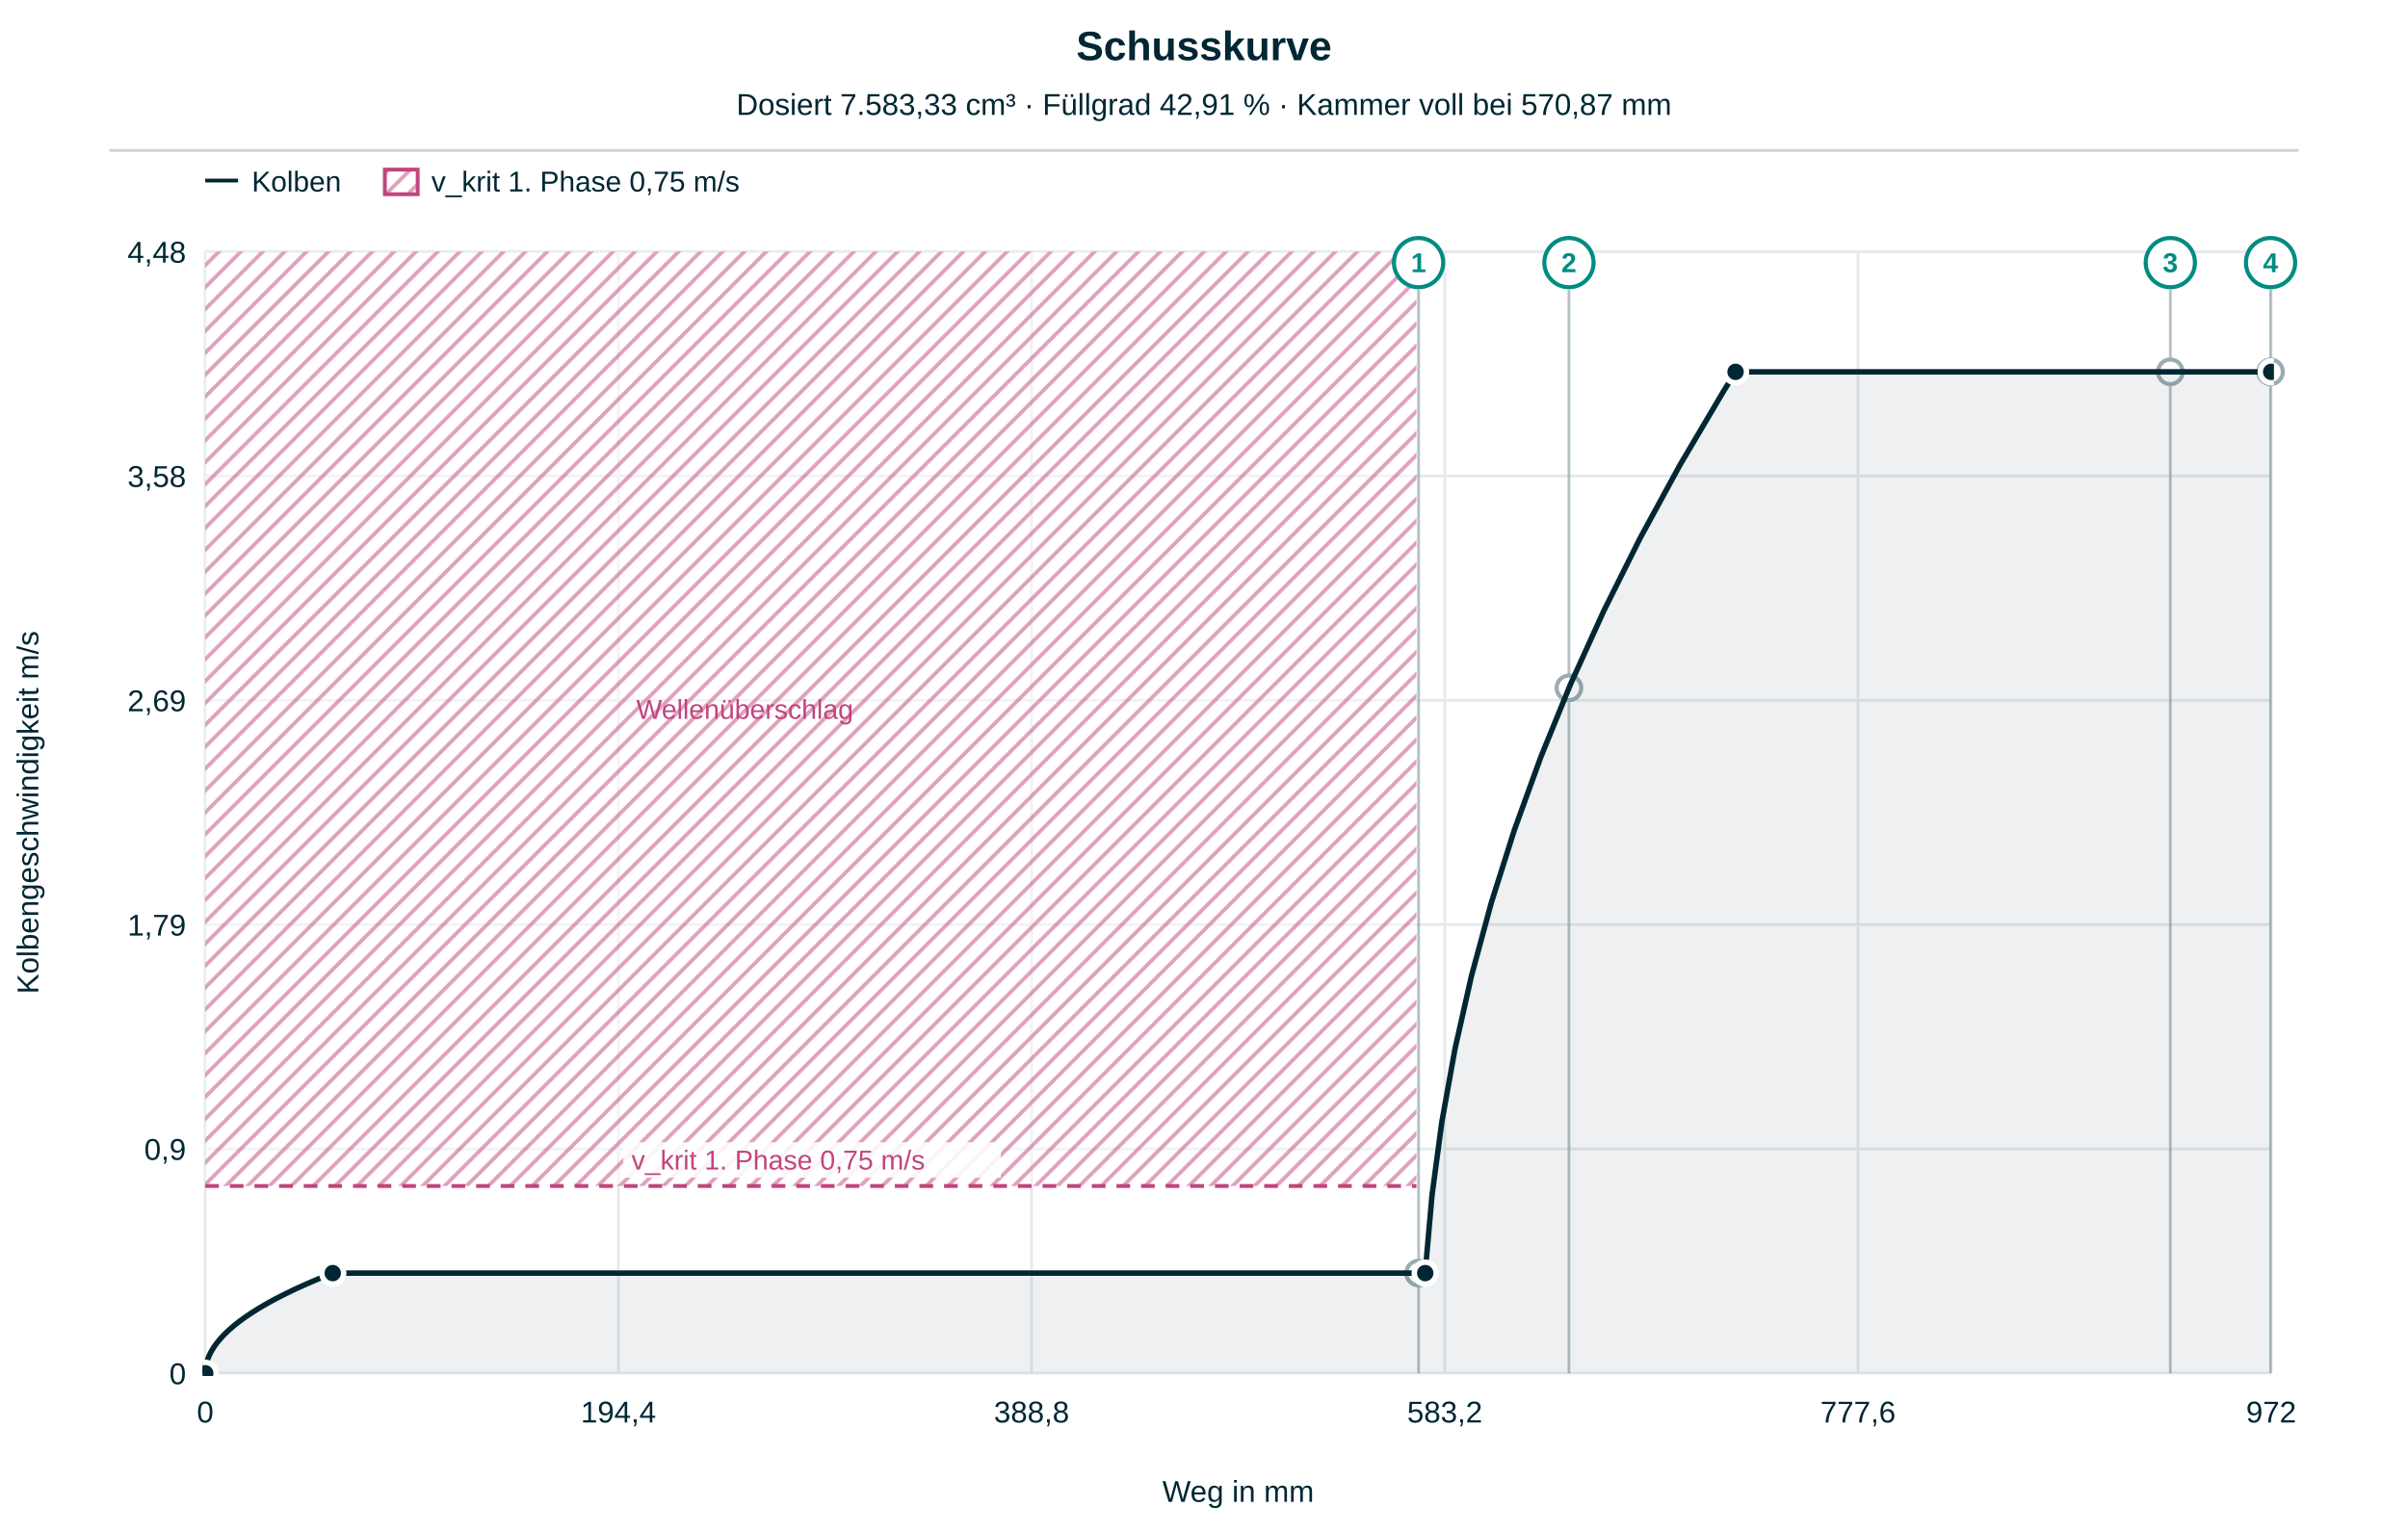
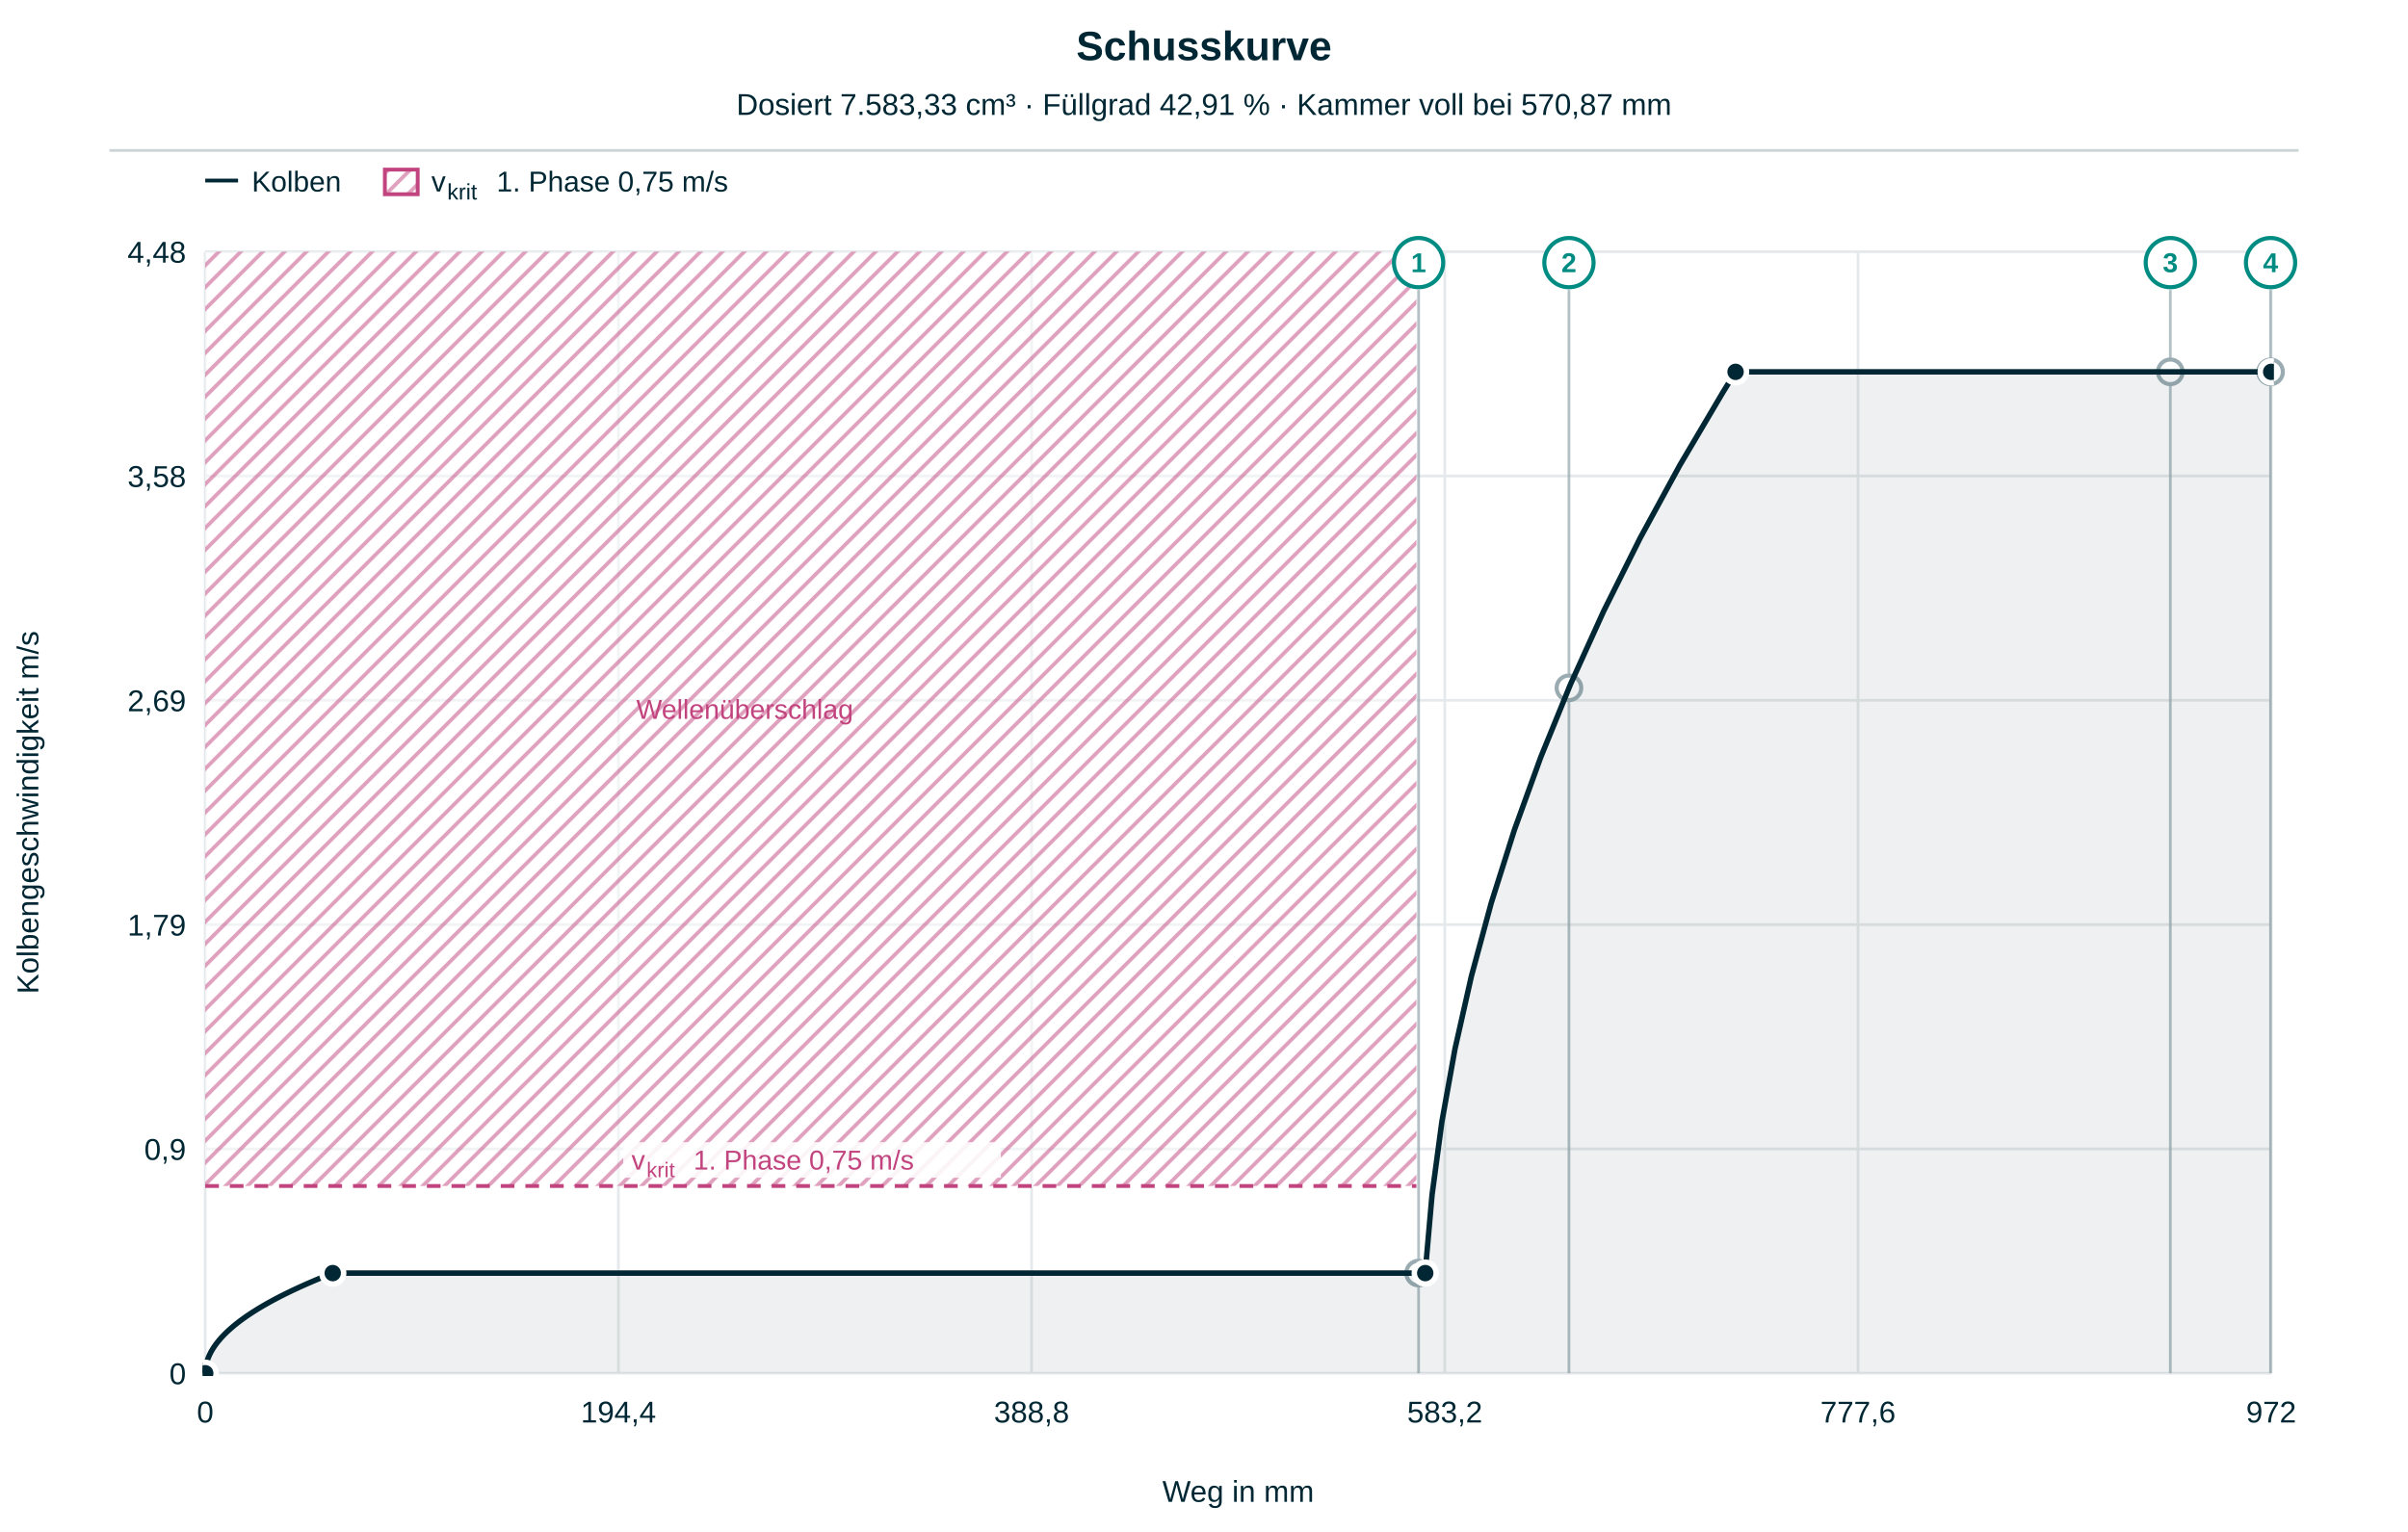
<svg xmlns="http://www.w3.org/2000/svg" viewBox="0 0 880 560" font-family="Arial, Helvetica, sans-serif" role="img">
  <defs>
    <clipPath id="clip0">
      <path d="M75.00 92.00h755.00v410.00h-755.00Z" />
    </clipPath>
    <pattern id="pat0" patternUnits="userSpaceOnUse" width="8" height="8">
      <path d="M-2 6L6 -2M2 10L10 2" fill="none" stroke="#c2447e" stroke-opacity="0.5" stroke-width="1.4" />
    </pattern>
    <clipPath id="clip1">
      <path d="M74.00 91.00h757.00v412.00h-757.00Z" />
    </clipPath>
  </defs>
  <rect x="0.00" y="0.00" width="880.00" height="560.00" fill="#ffffff" />
  <text x="440.00" y="22.00" font-family="Arial, Helvetica, sans-serif" font-size="15" font-weight="700" fill="#002733" text-anchor="middle">Schusskurve</text>
  <text x="440.00" y="42.00" font-family="Arial, Helvetica, sans-serif" font-size="11" font-weight="400" fill="#002733" text-anchor="middle">Dosiert 7.583,33 cm³ · Füllgrad 42,91 % · Kammer voll bei 570,87 mm</text>
  <path d="M40.00 55.00L840.00 55.00" fill="none" stroke="#ccd4d6" stroke-width="1" stroke-linejoin="round" />
  <path d="M75.00 92.00L75.00 502.00" fill="none" stroke="#e5e9eb" stroke-width="1" stroke-linejoin="round" />
  <path d="M75.00 92.00L830.00 92.00" fill="none" stroke="#e5e9eb" stroke-width="1" stroke-linejoin="round" />
  <text x="75.00" y="520.00" font-family="Arial, Helvetica, sans-serif" font-size="11" font-weight="400" fill="#002733" text-anchor="middle">0</text>
  <text x="68.00" y="96.00" font-family="Arial, Helvetica, sans-serif" font-size="11" font-weight="400" fill="#002733" text-anchor="end">4,48</text>
  <path d="M226.00 92.00L226.00 502.00" fill="none" stroke="#e5e9eb" stroke-width="1" stroke-linejoin="round" />
  <path d="M75.00 174.00L830.00 174.00" fill="none" stroke="#e5e9eb" stroke-width="1" stroke-linejoin="round" />
  <text x="226.00" y="520.00" font-family="Arial, Helvetica, sans-serif" font-size="11" font-weight="400" fill="#002733" text-anchor="middle">194,4</text>
  <text x="68.00" y="178.00" font-family="Arial, Helvetica, sans-serif" font-size="11" font-weight="400" fill="#002733" text-anchor="end">3,58</text>
  <path d="M377.00 92.00L377.00 502.00" fill="none" stroke="#e5e9eb" stroke-width="1" stroke-linejoin="round" />
  <path d="M75.00 256.00L830.00 256.00" fill="none" stroke="#e5e9eb" stroke-width="1" stroke-linejoin="round" />
  <text x="377.00" y="520.00" font-family="Arial, Helvetica, sans-serif" font-size="11" font-weight="400" fill="#002733" text-anchor="middle">388,8</text>
  <text x="68.00" y="260.00" font-family="Arial, Helvetica, sans-serif" font-size="11" font-weight="400" fill="#002733" text-anchor="end">2,69</text>
  <path d="M528.00 92.00L528.00 502.00" fill="none" stroke="#e5e9eb" stroke-width="1" stroke-linejoin="round" />
  <path d="M75.00 338.00L830.00 338.00" fill="none" stroke="#e5e9eb" stroke-width="1" stroke-linejoin="round" />
  <text x="528.00" y="520.00" font-family="Arial, Helvetica, sans-serif" font-size="11" font-weight="400" fill="#002733" text-anchor="middle">583,2</text>
  <text x="68.00" y="342.00" font-family="Arial, Helvetica, sans-serif" font-size="11" font-weight="400" fill="#002733" text-anchor="end">1,79</text>
  <path d="M679.00 92.00L679.00 502.00" fill="none" stroke="#e5e9eb" stroke-width="1" stroke-linejoin="round" />
  <path d="M75.00 420.00L830.00 420.00" fill="none" stroke="#e5e9eb" stroke-width="1" stroke-linejoin="round" />
  <text x="679.00" y="520.00" font-family="Arial, Helvetica, sans-serif" font-size="11" font-weight="400" fill="#002733" text-anchor="middle">777,6</text>
  <text x="68.00" y="424.00" font-family="Arial, Helvetica, sans-serif" font-size="11" font-weight="400" fill="#002733" text-anchor="end">0,9</text>
  <path d="M830.00 92.00L830.00 502.00" fill="none" stroke="#e5e9eb" stroke-width="1" stroke-linejoin="round" />
  <path d="M75.00 502.00L830.00 502.00" fill="none" stroke="#e5e9eb" stroke-width="1" stroke-linejoin="round" />
  <text x="830.00" y="520.00" font-family="Arial, Helvetica, sans-serif" font-size="11" font-weight="400" fill="#002733" text-anchor="middle">972</text>
  <text x="68.00" y="506.00" font-family="Arial, Helvetica, sans-serif" font-size="11" font-weight="400" fill="#002733" text-anchor="end">0</text>
  <text x="452.50" y="549.00" font-family="Arial, Helvetica, sans-serif" font-size="11" font-weight="400" fill="#002733" text-anchor="middle">Weg in mm</text>
  <text x="0.00" y="0.00" font-family="Arial, Helvetica, sans-serif" font-size="11" font-weight="400" fill="#002733" text-anchor="middle" transform="translate(14.00 297.00) rotate(-90.00)">Kolbengeschwindigkeit m/s</text>
  <g clip-path="url(#clip0)">
    <path d="M75.00 433.54L75.01 433.54L75.06 433.54L75.13 433.54L75.24 433.54L75.37 433.54L75.54 433.54L75.73 433.54L75.96 433.54L76.21 433.54L76.50 433.54L76.81 433.54L77.15 433.54L77.53 433.54L77.93 433.54L78.37 433.54L78.83 433.54L79.32 433.54L79.85 433.54L80.40 433.54L80.98 433.54L81.60 433.54L82.24 433.54L82.91 433.54L83.61 433.54L84.35 433.54L85.11 433.54L85.90 433.54L86.73 433.54L87.58 433.54L88.46 433.54L89.37 433.54L90.31 433.54L91.29 433.54L92.29 433.54L93.32 433.54L94.38 433.54L95.47 433.54L96.60 433.54L97.75 433.54L98.93 433.54L100.14 433.54L101.38 433.54L102.65 433.54L103.95 433.54L105.29 433.54L106.65 433.54L108.04 433.54L109.46 433.54L110.91 433.54L112.39 433.54L113.90 433.54L115.44 433.54L117.01 433.54L118.61 433.54L120.24 433.54L121.60 433.54L121.90 433.54L123.57 433.54L125.24 433.54L126.91 433.54L128.58 433.54L130.25 433.54L131.92 433.54L133.59 433.54L135.26 433.54L136.93 433.54L138.60 433.54L140.27 433.54L141.94 433.54L143.61 433.54L145.28 433.54L146.95 433.54L148.62 433.54L150.29 433.54L151.96 433.54L153.63 433.54L155.30 433.54L156.97 433.54L158.64 433.54L160.31 433.54L161.98 433.54L163.65 433.54L165.32 433.54L166.98 433.54L168.65 433.54L170.32 433.54L171.99 433.54L173.66 433.54L175.33 433.54L177.00 433.54L178.67 433.54L180.34 433.54L182.01 433.54L183.68 433.54L185.35 433.54L187.02 433.54L188.69 433.54L190.36 433.54L192.03 433.54L193.70 433.54L195.37 433.54L197.04 433.54L198.71 433.54L200.38 433.54L202.05 433.54L203.72 433.54L205.39 433.54L207.06 433.54L208.73 433.54L210.40 433.54L212.07 433.54L213.74 433.54L215.41 433.54L217.08 433.54L218.75 433.54L220.42 433.54L222.09 433.54L223.76 433.54L225.43 433.54L227.10 433.54L228.77 433.54L230.44 433.54L232.11 433.54L233.78 433.54L235.44 433.54L237.11 433.54L238.78 433.54L240.45 433.54L242.12 433.54L243.79 433.54L245.46 433.54L247.13 433.54L248.80 433.54L250.47 433.54L252.14 433.54L253.81 433.54L255.48 433.54L257.15 433.54L258.82 433.54L260.49 433.54L262.16 433.54L263.83 433.54L265.50 433.54L267.17 433.54L268.84 433.54L270.51 433.54L272.18 433.54L273.85 433.54L275.52 433.54L277.19 433.54L278.86 433.54L280.53 433.54L282.20 433.54L283.87 433.54L285.54 433.54L287.21 433.54L288.88 433.54L290.55 433.54L292.22 433.54L293.89 433.54L295.56 433.54L297.23 433.54L298.90 433.54L300.57 433.54L302.24 433.54L303.90 433.54L305.57 433.54L307.24 433.54L308.91 433.54L310.58 433.54L312.25 433.54L313.92 433.54L315.59 433.54L317.26 433.54L318.93 433.54L320.60 433.54L322.27 433.54L323.94 433.54L325.61 433.54L327.28 433.54L328.95 433.54L330.62 433.54L332.29 433.54L333.96 433.54L335.63 433.54L337.30 433.54L338.97 433.54L340.64 433.54L342.31 433.54L343.98 433.54L345.65 433.54L347.32 433.54L348.99 433.54L350.66 433.54L352.33 433.54L354.00 433.54L355.67 433.54L357.34 433.54L359.01 433.54L360.68 433.54L362.35 433.54L364.02 433.54L365.69 433.54L367.36 433.54L369.03 433.54L370.69 433.54L372.36 433.54L374.03 433.54L375.70 433.54L377.37 433.54L379.04 433.54L380.71 433.54L382.38 433.54L384.05 433.54L385.72 433.54L387.39 433.54L389.06 433.54L390.73 433.54L392.40 433.54L394.07 433.54L395.74 433.54L397.41 433.54L399.08 433.54L400.75 433.54L402.42 433.54L404.09 433.54L405.76 433.54L407.43 433.54L409.10 433.54L410.77 433.54L412.44 433.54L414.11 433.54L415.78 433.54L417.45 433.54L419.12 433.54L420.79 433.54L422.46 433.54L424.13 433.54L425.80 433.54L427.47 433.54L429.14 433.54L430.81 433.54L432.48 433.54L434.15 433.54L435.82 433.54L437.49 433.54L439.15 433.54L440.82 433.54L442.49 433.54L444.16 433.54L445.83 433.54L447.50 433.54L449.17 433.54L450.84 433.54L452.51 433.54L454.18 433.54L455.85 433.54L457.52 433.54L459.19 433.54L460.86 433.54L462.53 433.54L464.20 433.54L465.87 433.54L467.54 433.54L469.21 433.54L470.88 433.54L472.55 433.54L474.22 433.54L475.89 433.54L477.56 433.54L479.23 433.54L480.90 433.54L482.57 433.54L484.24 433.54L485.91 433.54L487.58 433.54L489.25 433.54L490.92 433.54L492.59 433.54L494.26 433.54L495.93 433.54L497.60 433.54L499.27 433.54L500.94 433.54L502.61 433.54L504.28 433.54L505.95 433.54L507.61 433.54L509.28 433.54L510.95 433.54L512.62 433.54L514.29 433.54L515.96 433.54L517.63 433.54L517.63 92.00L75.00 92.00Z" fill="rgba(255,255,255,.45)" fill-rule="nonzero" />
    <path d="M75.00 433.54L75.01 433.54L75.06 433.54L75.13 433.54L75.24 433.54L75.37 433.54L75.54 433.54L75.73 433.54L75.96 433.54L76.21 433.54L76.50 433.54L76.81 433.54L77.15 433.54L77.53 433.54L77.93 433.54L78.37 433.54L78.83 433.54L79.32 433.54L79.85 433.54L80.40 433.54L80.98 433.54L81.60 433.54L82.24 433.54L82.91 433.54L83.61 433.54L84.35 433.54L85.11 433.54L85.90 433.54L86.73 433.54L87.58 433.54L88.46 433.54L89.37 433.54L90.31 433.54L91.29 433.54L92.29 433.54L93.32 433.54L94.38 433.54L95.47 433.54L96.60 433.54L97.75 433.54L98.93 433.54L100.14 433.54L101.38 433.54L102.65 433.54L103.95 433.54L105.29 433.54L106.65 433.54L108.04 433.54L109.46 433.54L110.91 433.54L112.39 433.54L113.90 433.54L115.44 433.54L117.01 433.54L118.61 433.54L120.24 433.54L121.60 433.54L121.90 433.54L123.57 433.54L125.24 433.54L126.91 433.54L128.58 433.54L130.25 433.54L131.92 433.54L133.59 433.54L135.26 433.54L136.93 433.54L138.60 433.54L140.27 433.54L141.94 433.54L143.61 433.54L145.28 433.54L146.95 433.54L148.62 433.54L150.29 433.54L151.96 433.54L153.63 433.54L155.30 433.54L156.97 433.54L158.64 433.54L160.31 433.54L161.98 433.54L163.65 433.54L165.32 433.54L166.98 433.54L168.65 433.54L170.32 433.54L171.99 433.54L173.66 433.54L175.33 433.54L177.00 433.54L178.67 433.54L180.34 433.54L182.01 433.54L183.68 433.54L185.35 433.54L187.02 433.54L188.69 433.54L190.36 433.54L192.03 433.54L193.70 433.54L195.37 433.54L197.04 433.54L198.71 433.54L200.38 433.54L202.05 433.54L203.72 433.54L205.39 433.54L207.06 433.54L208.73 433.54L210.40 433.54L212.07 433.54L213.74 433.54L215.41 433.54L217.08 433.54L218.75 433.54L220.42 433.54L222.09 433.54L223.76 433.54L225.43 433.54L227.10 433.54L228.77 433.54L230.44 433.54L232.11 433.54L233.78 433.54L235.44 433.54L237.11 433.54L238.78 433.54L240.45 433.54L242.12 433.54L243.79 433.54L245.46 433.54L247.13 433.54L248.80 433.54L250.47 433.54L252.14 433.54L253.81 433.54L255.48 433.54L257.15 433.54L258.82 433.54L260.49 433.54L262.16 433.54L263.83 433.54L265.50 433.54L267.17 433.54L268.84 433.54L270.51 433.54L272.18 433.54L273.85 433.54L275.52 433.54L277.19 433.54L278.86 433.54L280.53 433.54L282.20 433.54L283.87 433.54L285.54 433.54L287.21 433.54L288.88 433.54L290.55 433.54L292.22 433.54L293.89 433.54L295.56 433.54L297.23 433.54L298.90 433.54L300.57 433.54L302.24 433.54L303.90 433.54L305.57 433.54L307.24 433.54L308.91 433.54L310.58 433.54L312.25 433.54L313.92 433.54L315.59 433.54L317.26 433.54L318.93 433.54L320.60 433.54L322.27 433.54L323.94 433.54L325.61 433.54L327.28 433.54L328.95 433.54L330.62 433.54L332.29 433.54L333.96 433.54L335.63 433.54L337.30 433.54L338.97 433.54L340.64 433.54L342.31 433.54L343.98 433.54L345.65 433.54L347.32 433.54L348.99 433.54L350.66 433.54L352.33 433.54L354.00 433.54L355.67 433.54L357.34 433.54L359.01 433.54L360.68 433.54L362.35 433.54L364.02 433.54L365.69 433.54L367.36 433.54L369.03 433.54L370.69 433.54L372.36 433.54L374.03 433.54L375.70 433.54L377.37 433.54L379.04 433.54L380.71 433.54L382.38 433.54L384.05 433.54L385.72 433.54L387.39 433.54L389.06 433.54L390.73 433.54L392.40 433.54L394.07 433.54L395.74 433.54L397.41 433.54L399.08 433.54L400.75 433.54L402.42 433.54L404.09 433.54L405.76 433.54L407.43 433.54L409.10 433.54L410.77 433.54L412.44 433.54L414.11 433.54L415.78 433.54L417.45 433.54L419.12 433.54L420.79 433.54L422.46 433.54L424.13 433.54L425.80 433.54L427.47 433.54L429.14 433.54L430.81 433.54L432.48 433.54L434.15 433.54L435.82 433.54L437.49 433.54L439.15 433.54L440.82 433.54L442.49 433.54L444.16 433.54L445.83 433.54L447.50 433.54L449.17 433.54L450.84 433.54L452.51 433.54L454.18 433.54L455.85 433.54L457.52 433.54L459.19 433.54L460.86 433.54L462.53 433.54L464.20 433.54L465.87 433.54L467.54 433.54L469.21 433.54L470.88 433.54L472.55 433.54L474.22 433.54L475.89 433.54L477.56 433.54L479.23 433.54L480.90 433.54L482.57 433.54L484.24 433.54L485.91 433.54L487.58 433.54L489.25 433.54L490.92 433.54L492.59 433.54L494.26 433.54L495.93 433.54L497.60 433.54L499.27 433.54L500.94 433.54L502.61 433.54L504.28 433.54L505.95 433.54L507.61 433.54L509.28 433.54L510.95 433.54L512.62 433.54L514.29 433.54L515.96 433.54L517.63 433.54L517.63 92.00L75.00 92.00Z" fill="url(#pat0)" fill-rule="nonzero" />
    <path d="M75.00 433.54L75.01 433.54L75.06 433.54L75.13 433.54L75.24 433.54L75.37 433.54L75.54 433.54L75.73 433.54L75.96 433.54L76.21 433.54L76.50 433.54L76.81 433.54L77.15 433.54L77.53 433.54L77.93 433.54L78.37 433.54L78.83 433.54L79.32 433.54L79.85 433.54L80.40 433.54L80.98 433.54L81.60 433.54L82.24 433.54L82.91 433.54L83.61 433.54L84.35 433.54L85.11 433.54L85.90 433.54L86.73 433.54L87.58 433.54L88.46 433.54L89.37 433.54L90.31 433.54L91.29 433.54L92.29 433.54L93.32 433.54L94.38 433.54L95.47 433.54L96.60 433.54L97.75 433.54L98.93 433.54L100.14 433.54L101.38 433.54L102.65 433.54L103.95 433.54L105.29 433.54L106.65 433.54L108.04 433.54L109.46 433.54L110.91 433.54L112.39 433.54L113.90 433.54L115.44 433.54L117.01 433.54L118.61 433.54L120.24 433.54L121.60 433.54L121.90 433.54L123.57 433.54L125.24 433.54L126.91 433.54L128.58 433.54L130.25 433.54L131.92 433.54L133.59 433.54L135.26 433.54L136.93 433.54L138.60 433.54L140.27 433.54L141.94 433.54L143.61 433.54L145.28 433.54L146.95 433.54L148.62 433.54L150.29 433.54L151.96 433.54L153.63 433.54L155.30 433.54L156.97 433.54L158.64 433.54L160.31 433.54L161.98 433.54L163.65 433.54L165.32 433.54L166.98 433.54L168.65 433.54L170.32 433.54L171.99 433.54L173.66 433.54L175.33 433.54L177.00 433.54L178.67 433.54L180.34 433.54L182.01 433.54L183.68 433.54L185.35 433.54L187.02 433.54L188.69 433.54L190.36 433.54L192.03 433.54L193.70 433.54L195.37 433.54L197.04 433.54L198.71 433.54L200.38 433.54L202.05 433.54L203.72 433.54L205.39 433.54L207.06 433.54L208.73 433.54L210.40 433.54L212.07 433.54L213.74 433.54L215.41 433.54L217.08 433.54L218.75 433.54L220.42 433.54L222.09 433.54L223.76 433.54L225.43 433.54L227.10 433.54L228.77 433.54L230.44 433.54L232.11 433.54L233.78 433.54L235.44 433.54L237.11 433.54L238.78 433.54L240.45 433.54L242.12 433.54L243.79 433.54L245.46 433.54L247.13 433.54L248.80 433.54L250.47 433.54L252.14 433.54L253.81 433.54L255.48 433.54L257.15 433.54L258.82 433.54L260.49 433.54L262.16 433.54L263.83 433.54L265.50 433.54L267.17 433.54L268.84 433.54L270.51 433.54L272.18 433.54L273.85 433.54L275.52 433.54L277.19 433.54L278.86 433.54L280.53 433.54L282.20 433.54L283.87 433.54L285.54 433.54L287.21 433.54L288.88 433.54L290.55 433.54L292.22 433.54L293.89 433.54L295.56 433.54L297.23 433.54L298.90 433.54L300.57 433.54L302.24 433.54L303.90 433.54L305.57 433.54L307.24 433.54L308.91 433.54L310.58 433.54L312.25 433.54L313.92 433.54L315.59 433.54L317.26 433.54L318.93 433.54L320.60 433.54L322.27 433.54L323.94 433.54L325.61 433.54L327.28 433.54L328.95 433.54L330.62 433.54L332.29 433.54L333.96 433.54L335.63 433.54L337.30 433.54L338.97 433.54L340.64 433.54L342.31 433.54L343.98 433.54L345.65 433.54L347.32 433.54L348.99 433.54L350.66 433.54L352.33 433.54L354.00 433.54L355.67 433.54L357.34 433.54L359.01 433.54L360.68 433.54L362.35 433.54L364.02 433.54L365.69 433.54L367.36 433.54L369.03 433.54L370.69 433.54L372.36 433.54L374.03 433.54L375.70 433.54L377.37 433.54L379.04 433.54L380.71 433.54L382.38 433.54L384.05 433.54L385.72 433.54L387.39 433.54L389.06 433.54L390.73 433.54L392.40 433.54L394.07 433.54L395.74 433.54L397.41 433.54L399.08 433.54L400.75 433.54L402.42 433.54L404.09 433.54L405.76 433.54L407.43 433.54L409.10 433.54L410.77 433.54L412.44 433.54L414.11 433.54L415.78 433.54L417.45 433.54L419.12 433.54L420.79 433.54L422.46 433.54L424.13 433.54L425.80 433.54L427.47 433.54L429.14 433.54L430.81 433.54L432.48 433.54L434.15 433.54L435.82 433.54L437.49 433.54L439.15 433.54L440.82 433.54L442.49 433.54L444.16 433.54L445.83 433.54L447.50 433.54L449.17 433.54L450.84 433.54L452.51 433.54L454.18 433.54L455.85 433.54L457.52 433.54L459.19 433.54L460.86 433.54L462.53 433.54L464.20 433.54L465.87 433.54L467.54 433.54L469.21 433.54L470.88 433.54L472.55 433.54L474.22 433.54L475.89 433.54L477.56 433.54L479.23 433.54L480.90 433.54L482.57 433.54L484.24 433.54L485.91 433.54L487.58 433.54L489.25 433.54L490.92 433.54L492.59 433.54L494.26 433.54L495.93 433.54L497.60 433.54L499.27 433.54L500.94 433.54L502.61 433.54L504.28 433.54L505.95 433.54L507.61 433.54L509.28 433.54L510.95 433.54L512.62 433.54L514.29 433.54L515.96 433.54L517.63 433.54" fill="none" stroke="#c2447e" stroke-width="1.4" stroke-dasharray="5 4" stroke-linejoin="round" />
    <rect x="227.76" y="417.54" width="138.00" height="13.00" fill="rgba(255,255,255,.88)" />
-     <text x="230.76" y="427.54" font-family="Arial, Helvetica, sans-serif" font-size="10" font-weight="400" fill="#c2447e" text-anchor="start">v_krit 1. Phase 0,75 m/s</text>
+     <text x="230.76" y="427.54" font-family="Arial, Helvetica, sans-serif" font-size="10" font-weight="400" fill="#c2447e" text-anchor="start">v</text>
+     <text x="236.26" y="430.34" font-family="Arial, Helvetica, sans-serif" font-size="7.8" font-weight="400" fill="#c2447e" text-anchor="start">krit</text>
+     <text x="253.42" y="427.54" font-family="Arial, Helvetica, sans-serif" font-size="10" font-weight="400" fill="#c2447e" text-anchor="start"> 1. Phase 0,75 m/s</text>
    <text x="272.18" y="262.77" font-family="Arial, Helvetica, sans-serif" font-size="10" font-weight="400" fill="#c2447e" text-anchor="middle">Wellenüberschlag</text>
  </g>
  <path d="M518.42 106.00L518.42 502.00" fill="none" stroke="#9aacb2" stroke-width="1" stroke-linejoin="round" opacity="0.75" />
  <circle cx="518.42" cy="465.39" r="4.5" fill="#ffffff" />
  <circle cx="518.42" cy="465.39" r="4.5" fill="none" stroke="#9aacb2" stroke-width="1.5" />
  <circle cx="518.42" cy="96.00" r="9" fill="#ffffff" />
  <circle cx="518.42" cy="96.00" r="9" fill="none" stroke="#008c82" stroke-width="1.5" />
  <text x="518.42" y="99.50" font-family="Arial, Helvetica, sans-serif" font-size="10" font-weight="700" fill="#008c82" text-anchor="middle">1</text>
  <path d="M573.37 106.00L573.37 502.00" fill="none" stroke="#9aacb2" stroke-width="1" stroke-linejoin="round" opacity="0.75" />
  <circle cx="573.37" cy="251.45" r="4.5" fill="#ffffff" />
  <circle cx="573.37" cy="251.45" r="4.5" fill="none" stroke="#9aacb2" stroke-width="1.5" />
  <circle cx="573.37" cy="96.00" r="9" fill="#ffffff" />
  <circle cx="573.37" cy="96.00" r="9" fill="none" stroke="#008c82" stroke-width="1.5" />
  <text x="573.37" y="99.50" font-family="Arial, Helvetica, sans-serif" font-size="10" font-weight="700" fill="#008c82" text-anchor="middle">2</text>
  <path d="M793.14 106.00L793.14 502.00" fill="none" stroke="#9aacb2" stroke-width="1" stroke-linejoin="round" opacity="0.75" />
  <circle cx="793.14" cy="135.93" r="4.5" fill="#ffffff" />
  <circle cx="793.14" cy="135.93" r="4.5" fill="none" stroke="#9aacb2" stroke-width="1.5" />
  <circle cx="793.14" cy="96.00" r="9" fill="#ffffff" />
  <circle cx="793.14" cy="96.00" r="9" fill="none" stroke="#008c82" stroke-width="1.5" />
  <text x="793.14" y="99.50" font-family="Arial, Helvetica, sans-serif" font-size="10" font-weight="700" fill="#008c82" text-anchor="middle">3</text>
  <path d="M829.77 106.00L829.77 502.00" fill="none" stroke="#9aacb2" stroke-width="1" stroke-linejoin="round" opacity="0.75" />
  <circle cx="829.77" cy="135.93" r="4.5" fill="#ffffff" />
  <circle cx="829.77" cy="135.93" r="4.5" fill="none" stroke="#9aacb2" stroke-width="1.5" />
  <circle cx="829.77" cy="96.00" r="9" fill="#ffffff" />
  <circle cx="829.77" cy="96.00" r="9" fill="none" stroke="#008c82" stroke-width="1.5" />
  <text x="829.77" y="99.50" font-family="Arial, Helvetica, sans-serif" font-size="10" font-weight="700" fill="#008c82" text-anchor="middle">4</text>
  <g clip-path="url(#clip1)">
    <path d="M75.0 502.0L75.0 502.0L75.0 501.3L75.1 500.7L75.1 500.0L75.2 499.4L75.4 498.7L75.5 498.1L75.7 497.4L76.0 496.8L76.2 496.1L76.5 495.4L76.8 494.8L77.2 494.1L77.5 493.5L77.9 492.8L78.4 492.2L78.8 491.5L79.3 490.9L79.8 490.2L80.4 489.5L81.0 488.9L81.6 488.2L82.2 487.6L82.9 486.9L83.6 486.3L84.3 485.6L85.1 484.9L85.9 484.3L86.7 483.6L87.6 483.0L88.5 482.3L89.4 481.7L90.3 481.0L91.3 480.4L92.3 479.7L93.3 479.0L94.4 478.4L95.5 477.7L96.6 477.1L97.7 476.4L98.9 475.8L100.1 475.1L101.4 474.5L102.7 473.8L104.0 473.1L105.3 472.5L106.6 471.8L108.0 471.2L109.5 470.5L110.9 469.9L112.4 469.2L113.9 468.6L115.4 467.9L117.0 467.2L118.6 466.6L120.2 465.9L121.6 465.4L121.9 465.4L123.6 465.4L125.2 465.4L126.9 465.4L128.6 465.4L130.3 465.4L131.9 465.4L133.6 465.4L135.3 465.4L136.9 465.4L138.6 465.4L140.3 465.4L141.9 465.4L143.6 465.4L145.3 465.4L146.9 465.4L148.6 465.4L150.3 465.4L152.0 465.4L153.6 465.4L155.3 465.4L157.0 465.4L158.6 465.4L160.3 465.4L162.0 465.4L163.6 465.4L165.3 465.4L167.0 465.4L168.7 465.4L170.3 465.4L172.0 465.4L173.7 465.4L175.3 465.4L177.0 465.4L178.7 465.4L180.3 465.4L182.0 465.4L183.7 465.4L185.4 465.4L187.0 465.4L188.7 465.4L190.4 465.4L192.0 465.4L193.7 465.4L195.4 465.4L197.0 465.4L198.7 465.4L200.4 465.4L202.0 465.4L203.7 465.4L205.4 465.4L207.1 465.4L208.7 465.4L210.4 465.4L212.1 465.4L213.7 465.4L215.4 465.4L217.1 465.4L218.7 465.4L220.4 465.4L222.1 465.4L223.8 465.4L225.4 465.4L227.1 465.4L228.8 465.4L230.4 465.4L232.1 465.4L233.8 465.4L235.4 465.4L237.1 465.4L238.8 465.4L240.5 465.4L242.1 465.4L243.8 465.4L245.5 465.4L247.1 465.4L248.8 465.4L250.5 465.4L252.1 465.4L253.8 465.4L255.5 465.4L257.2 465.4L258.8 465.4L260.5 465.4L262.2 465.4L263.8 465.4L265.5 465.4L267.2 465.4L268.8 465.4L270.5 465.4L272.2 465.4L273.8 465.4L275.5 465.4L277.2 465.4L278.9 465.4L280.5 465.4L282.2 465.4L283.9 465.4L285.5 465.4L287.2 465.4L288.9 465.4L290.5 465.4L292.2 465.4L293.9 465.4L295.6 465.4L297.2 465.4L298.9 465.4L300.6 465.4L302.2 465.4L303.9 465.4L305.6 465.4L307.2 465.4L308.9 465.4L310.6 465.4L312.3 465.4L313.9 465.4L315.6 465.4L317.3 465.4L318.9 465.4L320.6 465.4L322.3 465.4L323.9 465.4L325.6 465.4L327.3 465.4L329.0 465.4L330.6 465.4L332.3 465.4L334.0 465.4L335.6 465.4L337.3 465.4L339.0 465.4L340.6 465.4L342.3 465.4L344.0 465.4L345.6 465.4L347.3 465.4L349.0 465.4L350.7 465.4L352.3 465.4L354.0 465.4L355.7 465.4L357.3 465.4L359.0 465.4L360.7 465.4L362.3 465.4L364.0 465.4L365.7 465.4L367.4 465.4L369.0 465.4L370.7 465.4L372.4 465.4L374.0 465.4L375.7 465.4L377.4 465.4L379.0 465.4L380.7 465.4L382.4 465.4L384.1 465.4L385.7 465.4L387.4 465.4L389.1 465.4L390.7 465.4L392.4 465.4L394.1 465.4L395.7 465.4L397.4 465.4L399.1 465.4L400.8 465.4L402.4 465.4L404.1 465.4L405.8 465.4L407.4 465.4L409.1 465.4L410.8 465.4L412.4 465.4L414.1 465.4L415.8 465.4L417.4 465.4L419.1 465.4L420.8 465.4L422.5 465.4L424.1 465.4L425.8 465.4L427.5 465.4L429.1 465.4L430.8 465.4L432.5 465.4L434.1 465.4L435.8 465.4L437.5 465.4L439.2 465.4L440.8 465.4L442.5 465.4L444.2 465.4L445.8 465.4L447.5 465.4L449.2 465.4L450.8 465.4L452.5 465.4L454.2 465.4L455.9 465.4L457.5 465.4L459.2 465.4L460.9 465.4L462.5 465.4L464.2 465.4L465.9 465.4L467.5 465.4L469.2 465.4L470.9 465.4L472.6 465.4L474.2 465.4L475.9 465.4L477.6 465.4L479.2 465.4L480.9 465.4L482.6 465.4L484.2 465.4L485.9 465.4L487.6 465.4L489.2 465.4L490.9 465.4L492.6 465.4L494.3 465.4L495.9 465.4L497.6 465.4L499.3 465.4L500.9 465.4L502.6 465.4L504.3 465.4L505.9 465.4L507.6 465.4L509.3 465.4L511.0 465.4L512.6 465.4L514.3 465.4L516.0 465.4L517.6 465.4L519.3 465.4L520.9 465.4L521.0 463.5L523.3 436.8L526.9 410.1L531.7 383.4L537.7 356.8L545.0 330.1L553.4 303.4L563.1 276.7L574.0 250.0L586.1 223.4L599.4 196.7L613.9 170.0L629.7 143.3L634.3 135.9L646.3 135.9L663.0 135.9L679.7 135.9L696.4 135.9L713.1 135.9L729.8 135.9L746.5 135.9L763.2 135.9L779.9 135.9L796.6 135.9L813.3 135.9L830.0 135.9L830.0 502.0Z" fill="rgba(0,39,51,.07)" fill-rule="nonzero" />
    <path d="M75.00 502.00L75.01 501.34L75.06 500.69L75.13 500.03L75.24 499.38L75.37 498.72L75.54 498.07L75.73 497.41L75.96 496.75L76.21 496.10L76.50 495.44L76.81 494.79L77.15 494.13L77.53 493.47L77.93 492.82L78.37 492.16L78.83 491.51L79.32 490.85L79.85 490.20L80.40 489.54L80.98 488.88L81.60 488.23L82.24 487.57L82.91 486.92L83.61 486.26L84.35 485.61L85.11 484.95L85.90 484.29L86.73 483.64L87.58 482.98L88.46 482.33L89.37 481.67L90.31 481.02L91.29 480.36L92.29 479.70L93.32 479.05L94.38 478.39L95.47 477.74L96.60 477.08L97.75 476.42L98.93 475.77L100.14 475.11L101.38 474.46L102.65 473.80L103.95 473.15L105.29 472.49L106.65 471.83L108.04 471.18L109.46 470.52L110.91 469.87L112.39 469.21L113.90 468.56L115.44 467.90L117.01 467.24L118.61 466.59L120.24 465.93L121.60 465.39L121.90 465.39L123.57 465.39L125.24 465.39L126.91 465.39L128.58 465.39L130.25 465.39L131.92 465.39L133.59 465.39L135.26 465.39L136.93 465.39L138.60 465.39L140.27 465.39L141.94 465.39L143.61 465.39L145.28 465.39L146.95 465.39L148.62 465.39L150.29 465.39L151.96 465.39L153.63 465.39L155.30 465.39L156.97 465.39L158.64 465.39L160.31 465.39L161.98 465.39L163.65 465.39L165.32 465.39L166.98 465.39L168.65 465.39L170.32 465.39L171.99 465.39L173.66 465.39L175.33 465.39L177.00 465.39L178.67 465.39L180.34 465.39L182.01 465.39L183.68 465.39L185.35 465.39L187.02 465.39L188.69 465.39L190.36 465.39L192.03 465.39L193.70 465.39L195.37 465.39L197.04 465.39L198.71 465.39L200.38 465.39L202.05 465.39L203.72 465.39L205.39 465.39L207.06 465.39L208.73 465.39L210.40 465.39L212.07 465.39L213.74 465.39L215.41 465.39L217.08 465.39L218.75 465.39L220.42 465.39L222.09 465.39L223.76 465.39L225.43 465.39L227.10 465.39L228.77 465.39L230.44 465.39L232.11 465.39L233.78 465.39L235.44 465.39L237.11 465.39L238.78 465.39L240.45 465.39L242.12 465.39L243.79 465.39L245.46 465.39L247.13 465.39L248.80 465.39L250.47 465.39L252.14 465.39L253.81 465.39L255.48 465.39L257.15 465.39L258.82 465.39L260.49 465.39L262.16 465.39L263.83 465.39L265.50 465.39L267.17 465.39L268.84 465.39L270.51 465.39L272.18 465.39L273.85 465.39L275.52 465.39L277.19 465.39L278.86 465.39L280.53 465.39L282.20 465.39L283.87 465.39L285.54 465.39L287.21 465.39L288.88 465.39L290.55 465.39L292.22 465.39L293.89 465.39L295.56 465.39L297.23 465.39L298.90 465.39L300.57 465.39L302.24 465.39L303.90 465.39L305.57 465.39L307.24 465.39L308.91 465.39L310.58 465.39L312.25 465.39L313.92 465.39L315.59 465.39L317.26 465.39L318.93 465.39L320.60 465.39L322.27 465.39L323.94 465.39L325.61 465.39L327.28 465.39L328.95 465.39L330.62 465.39L332.29 465.39L333.96 465.39L335.63 465.39L337.30 465.39L338.97 465.39L340.64 465.39L342.31 465.39L343.98 465.39L345.65 465.39L347.32 465.39L348.99 465.39L350.66 465.39L352.33 465.39L354.00 465.39L355.67 465.39L357.34 465.39L359.01 465.39L360.68 465.39L362.35 465.39L364.02 465.39L365.69 465.39L367.36 465.39L369.03 465.39L370.69 465.39L372.36 465.39L374.03 465.39L375.70 465.39L377.37 465.39L379.04 465.39L380.71 465.39L382.38 465.39L384.05 465.39L385.72 465.39L387.39 465.39L389.06 465.39L390.73 465.39L392.40 465.39L394.07 465.39L395.74 465.39L397.41 465.39L399.08 465.39L400.75 465.39L402.42 465.39L404.09 465.39L405.76 465.39L407.43 465.39L409.10 465.39L410.77 465.39L412.44 465.39L414.11 465.39L415.78 465.39L417.45 465.39L419.12 465.39L420.79 465.39L422.46 465.39L424.13 465.39L425.80 465.39L427.47 465.39L429.14 465.39L430.81 465.39L432.48 465.39L434.15 465.39L435.82 465.39L437.49 465.39L439.15 465.39L440.82 465.39L442.49 465.39L444.16 465.39L445.83 465.39L447.50 465.39L449.17 465.39L450.84 465.39L452.51 465.39L454.18 465.39L455.85 465.39L457.52 465.39L459.19 465.39L460.86 465.39L462.53 465.39L464.20 465.39L465.87 465.39L467.54 465.39L469.21 465.39L470.88 465.39L472.55 465.39L474.22 465.39L475.89 465.39L477.56 465.39L479.23 465.39L480.90 465.39L482.57 465.39L484.24 465.39L485.91 465.39L487.58 465.39L489.25 465.39L490.92 465.39L492.59 465.39L494.26 465.39L495.93 465.39L497.60 465.39L499.27 465.39L500.94 465.39L502.61 465.39L504.28 465.39L505.95 465.39L507.61 465.39L509.28 465.39L510.95 465.39L512.62 465.39L514.29 465.39L515.96 465.39L517.63 465.39L519.30 465.39L520.85 465.39L520.98 463.49L523.34 436.81L526.92 410.13L531.72 383.45L537.74 356.77L544.97 330.09L553.42 303.41L563.09 276.73L573.97 250.05L586.07 223.37L599.39 196.69L613.92 170.01L629.68 143.33L634.26 135.93L646.33 135.93L663.02 135.93L679.72 135.93L696.42 135.93L713.12 135.93L729.81 135.93L746.51 135.93L763.21 135.93L779.91 135.93L796.60 135.93L813.30 135.93L830.00 135.93" fill="none" stroke="#002733" stroke-width="2" stroke-linejoin="round" />
    <circle cx="75.00" cy="502.00" r="4" fill="#002733" />
    <circle cx="75.00" cy="502.00" r="4" fill="none" stroke="#ffffff" stroke-width="2" />
    <circle cx="121.60" cy="465.39" r="4" fill="#002733" />
    <circle cx="121.60" cy="465.39" r="4" fill="none" stroke="#ffffff" stroke-width="2" />
    <circle cx="520.85" cy="465.39" r="4" fill="#002733" />
    <circle cx="520.85" cy="465.39" r="4" fill="none" stroke="#ffffff" stroke-width="2" />
    <circle cx="634.26" cy="135.93" r="4" fill="#002733" />
    <circle cx="634.26" cy="135.93" r="4" fill="none" stroke="#ffffff" stroke-width="2" />
    <circle cx="830.00" cy="135.93" r="4" fill="#002733" />
    <circle cx="830.00" cy="135.93" r="4" fill="none" stroke="#ffffff" stroke-width="2" />
  </g>
  <path d="M75.00 66.00L87.00 66.00" fill="none" stroke="#002733" stroke-width="1.4" stroke-linejoin="round" />
  <text x="92.00" y="70.00" font-family="Arial, Helvetica, sans-serif" font-size="10.5" font-weight="400" fill="#002733" text-anchor="start">Kolben</text>
  <rect x="140.65" y="62.00" width="12.00" height="9.00" fill="rgba(255,255,255,.45)" />
  <rect x="140.65" y="62.00" width="12.00" height="9.00" fill="url(#pat0)" />
  <rect x="140.65" y="62.00" width="12.00" height="9.00" fill="none" stroke="#c2447e" stroke-width="1.4" />
-   <text x="157.65" y="70.00" font-family="Arial, Helvetica, sans-serif" font-size="10.5" font-weight="400" fill="#002733" text-anchor="start">v_krit 1. Phase 0,75 m/s</text>
+   <text x="157.65" y="70.00" font-family="Arial, Helvetica, sans-serif" font-size="10.5" font-weight="400" fill="#002733" text-anchor="start">v</text>
+   <text x="163.43" y="72.94" font-family="Arial, Helvetica, sans-serif" font-size="8.2" font-weight="400" fill="#002733" text-anchor="start">krit</text>
+   <text x="181.47" y="70.00" font-family="Arial, Helvetica, sans-serif" font-size="10.5" font-weight="400" fill="#002733" text-anchor="start"> 1. Phase 0,75 m/s</text>
</svg>
